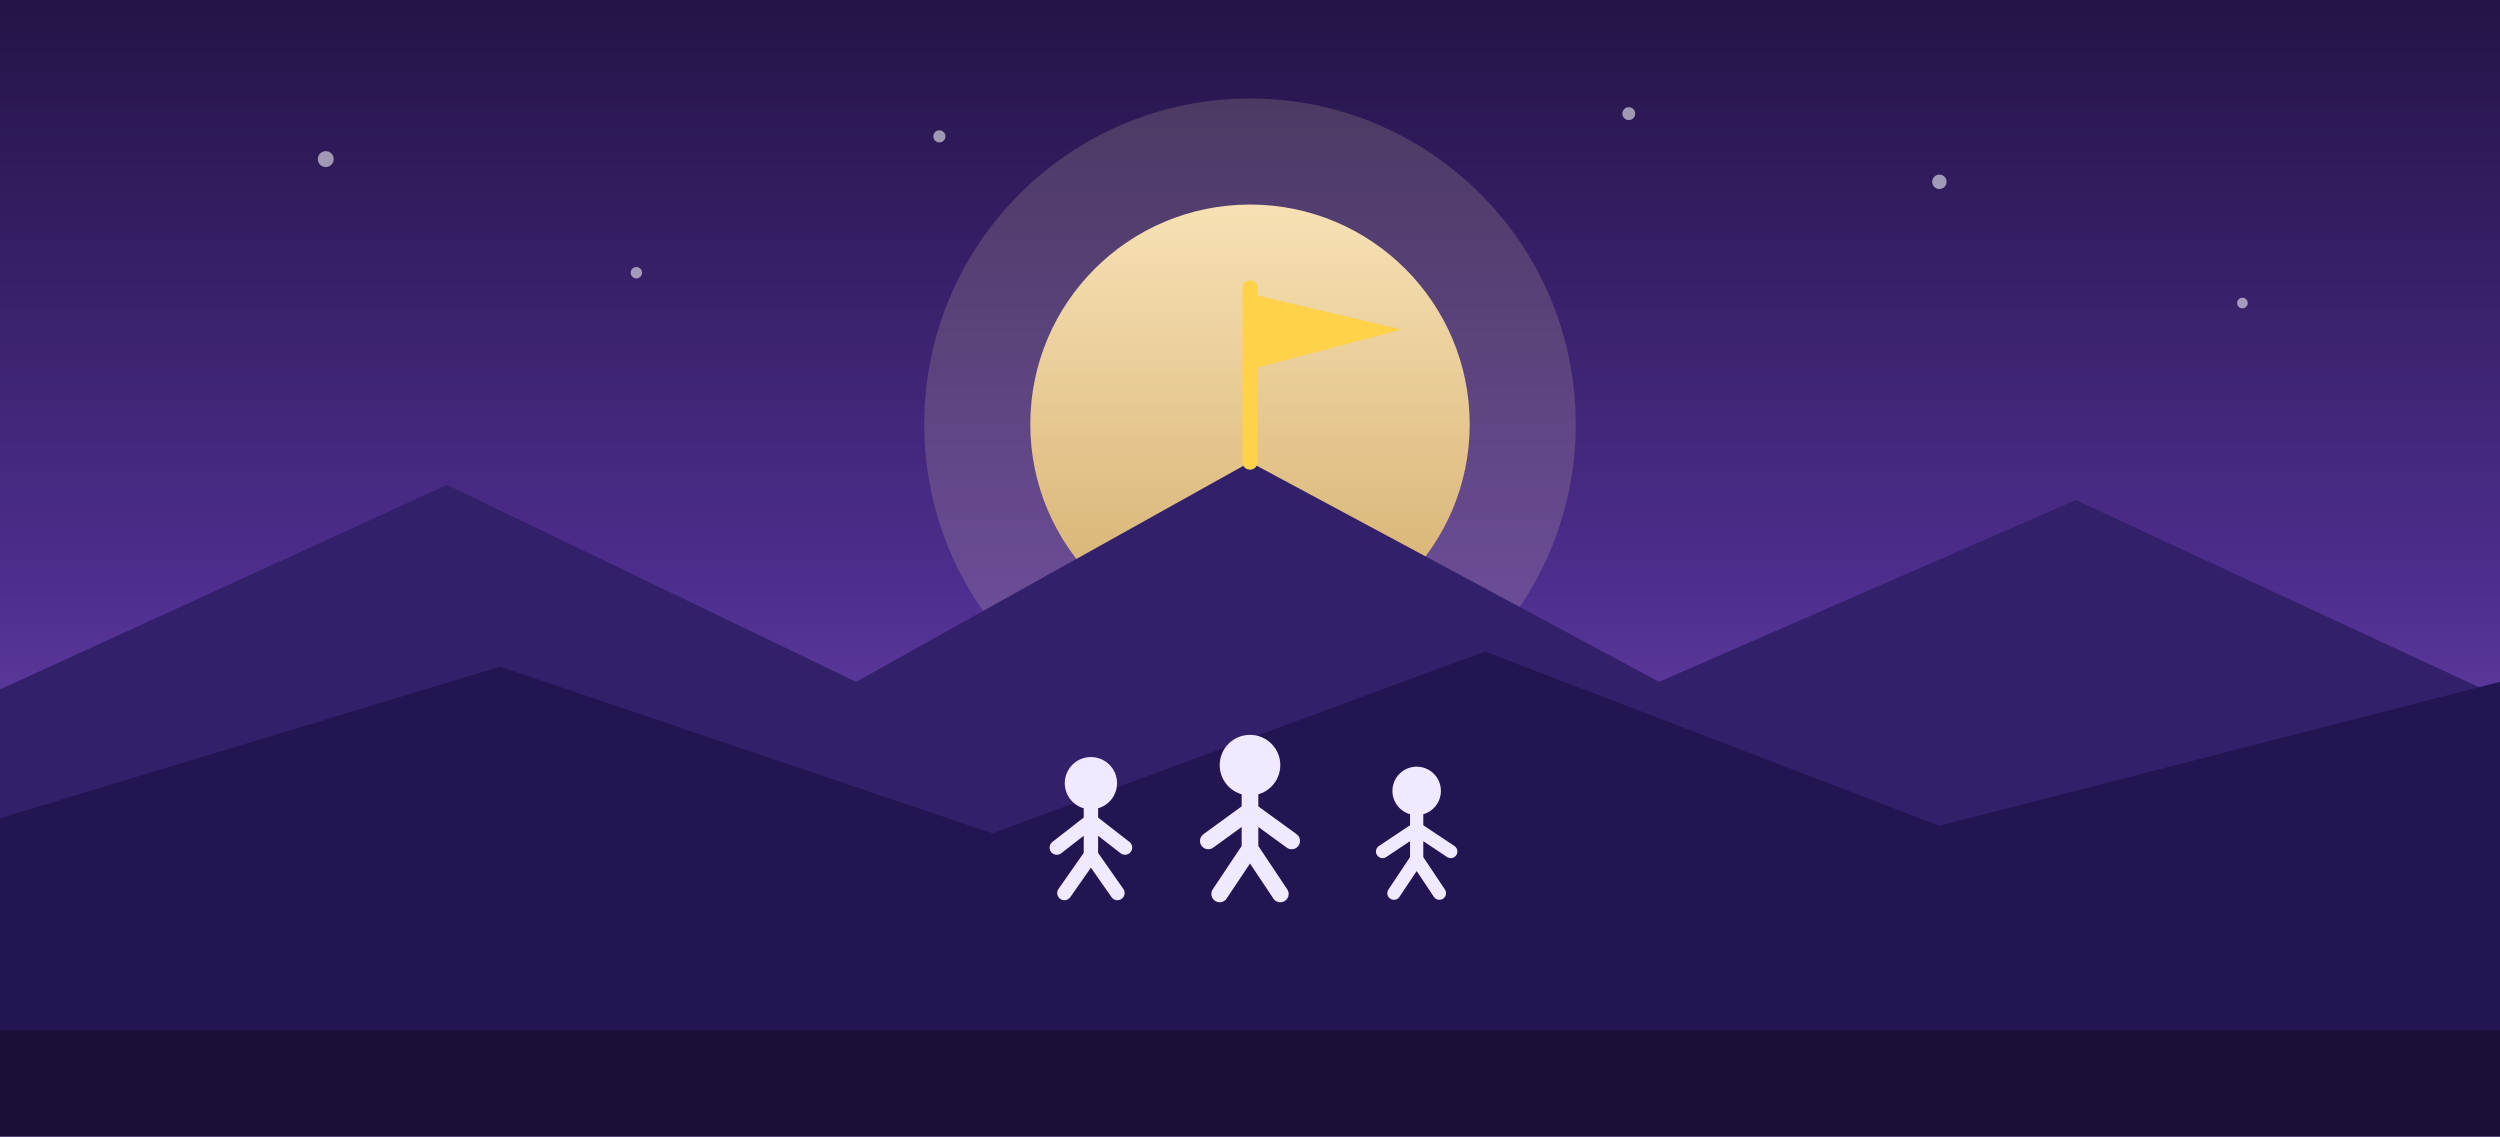
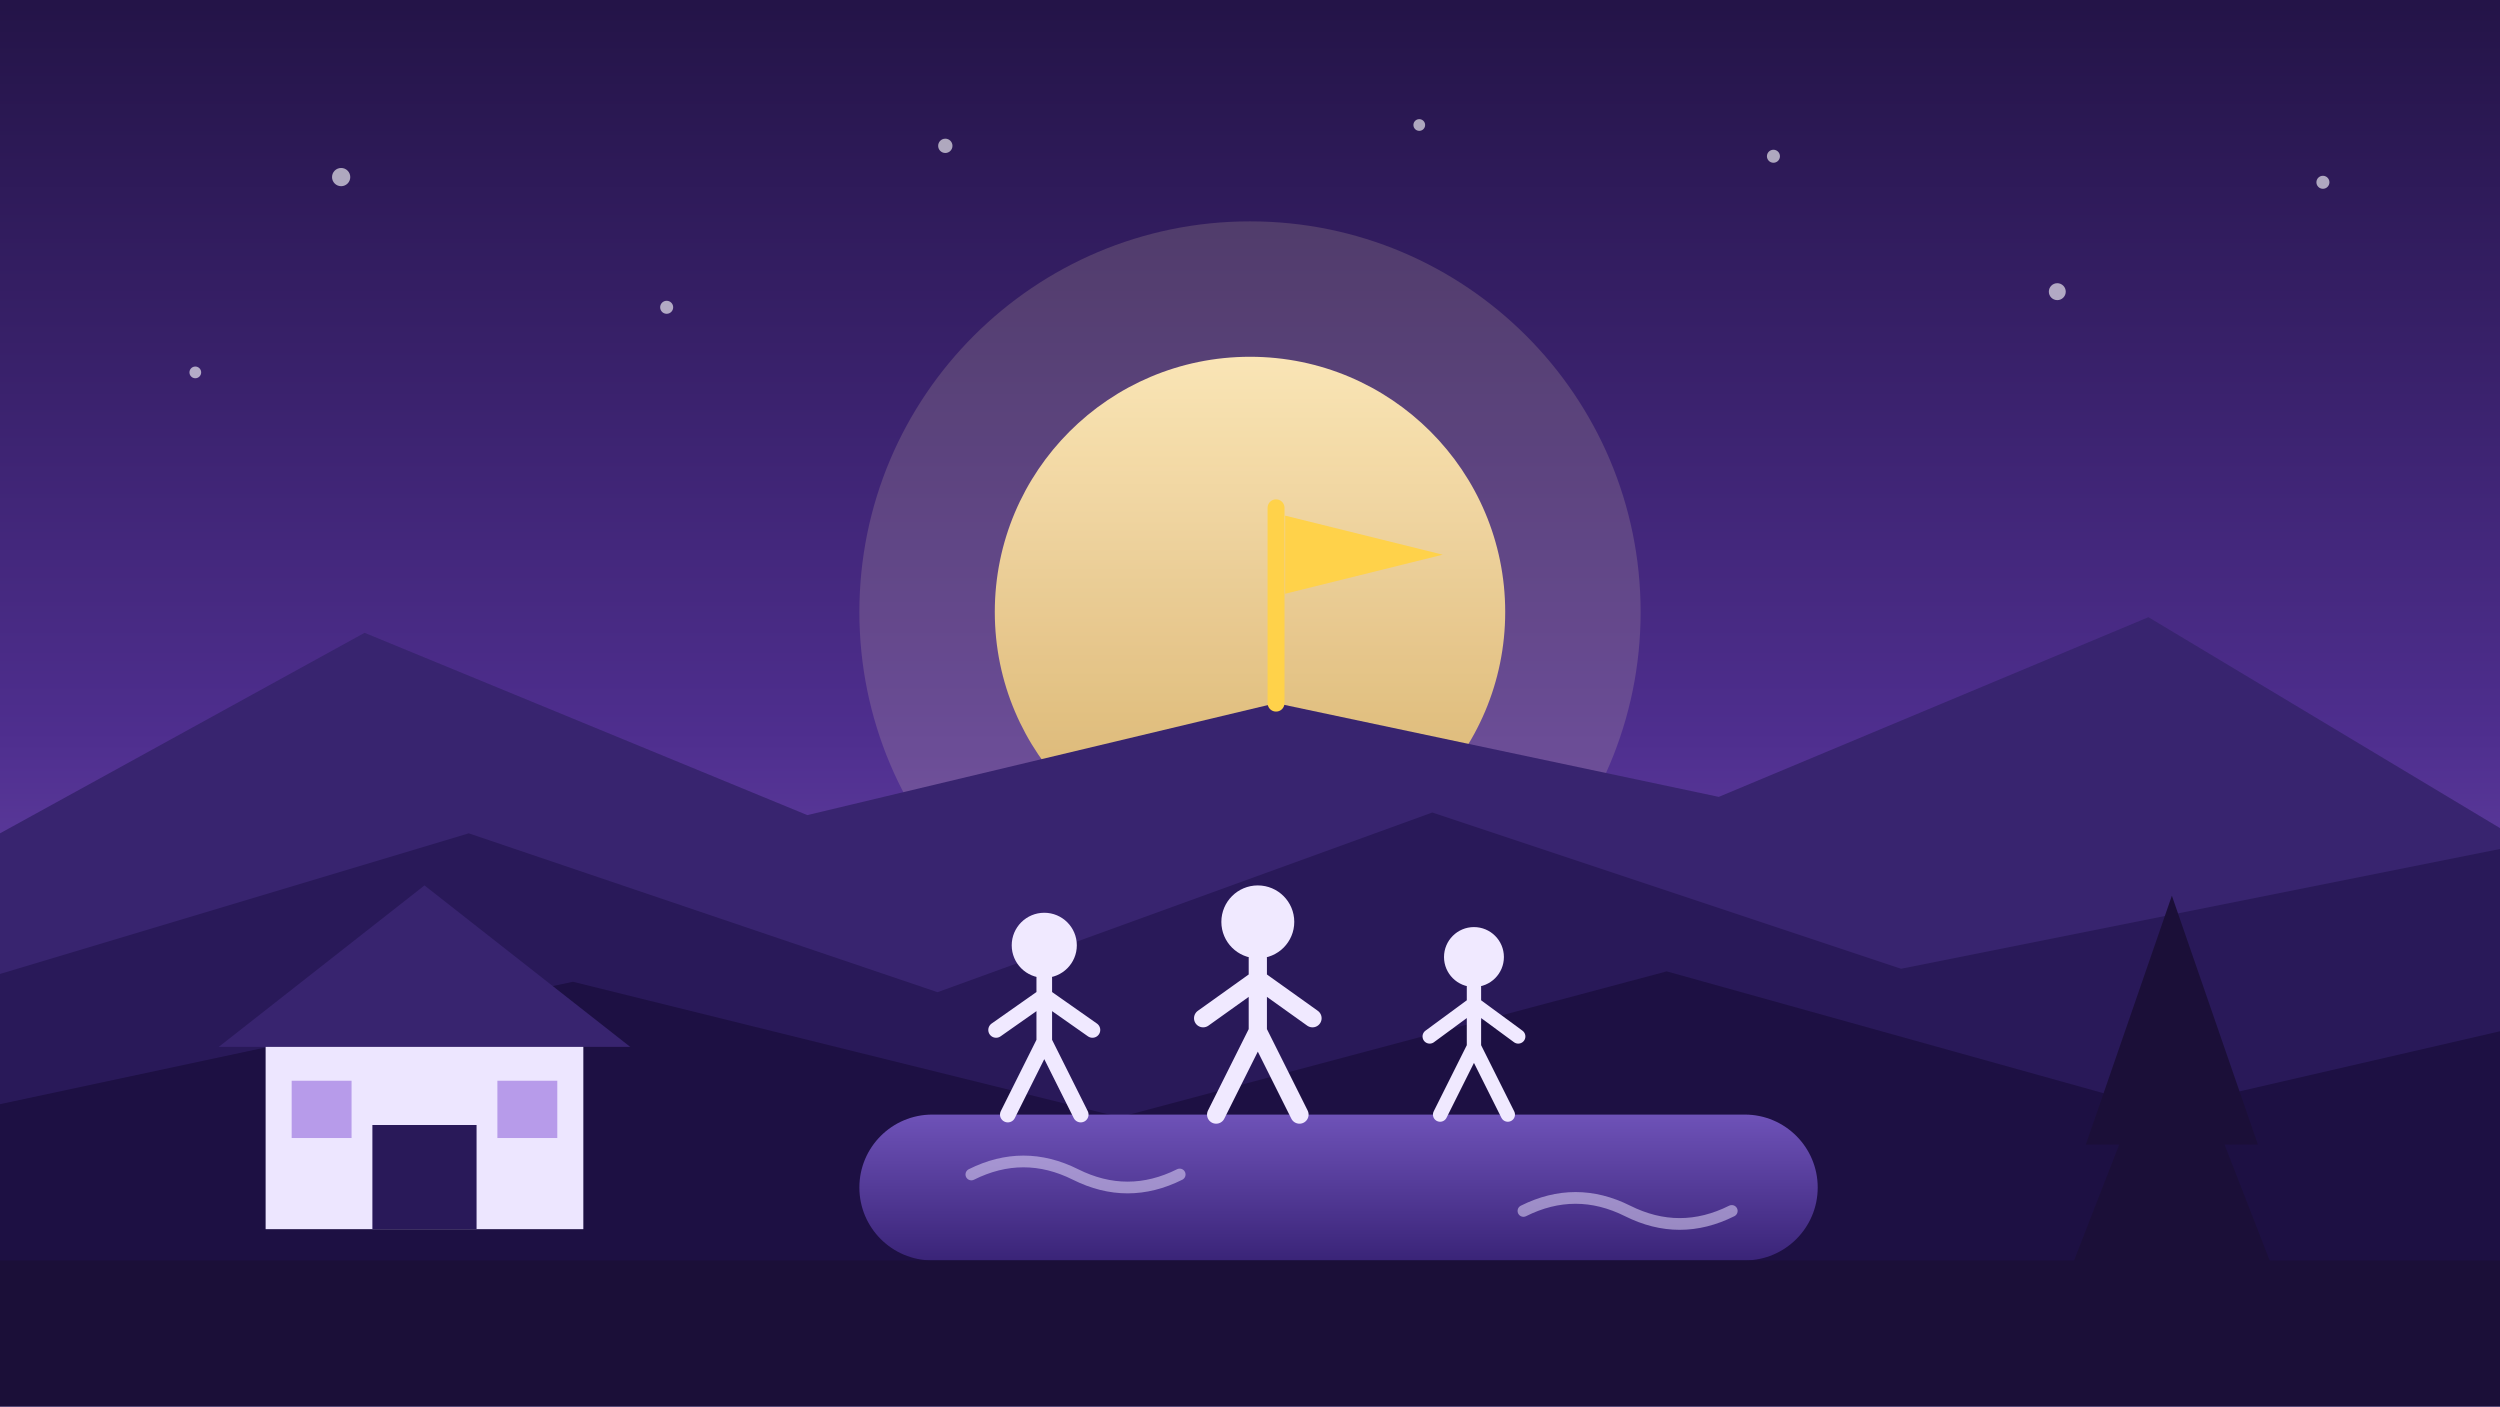
- <svg xmlns="http://www.w3.org/2000/svg" viewBox="0 0 660 300" width="660" height="300" role="img" aria-label="School Leadership Week poster">
+ <svg xmlns="http://www.w3.org/2000/svg" viewBox="0 0 1920 1080" width="1920" height="1080" preserveAspectRatio="xMidYMid slice" role="img" aria-label="School Leadership Week poster">
  <defs>
    <linearGradient id="skys" x1="0" y1="0" x2="0" y2="1">
      <stop offset="0%" stop-color="#241448" />
      <stop offset="52%" stop-color="#4E2E8E" />
-       <stop offset="100%" stop-color="#8A62C8" />
+       <stop offset="100%" stop-color="#8E68CC" />
    </linearGradient>
    <linearGradient id="suns" x1="0" y1="0" x2="0" y2="1">
      <stop offset="0%" stop-color="#FFE9B8" />
      <stop offset="100%" stop-color="#D9B36A" />
    </linearGradient>
-     <clipPath id="clips">
-       <rect width="660" height="300" rx="0" />
-     </clipPath>
+     <linearGradient id="wats" x1="0" y1="0" x2="0" y2="1">
+       <stop offset="0%" stop-color="#6E52B8" />
+       <stop offset="100%" stop-color="#3A2478" />
+     </linearGradient>
  </defs>
-   <g clip-path="url(#clips)">
-     <rect width="660" height="300" fill="url(#skys)" />
-     <circle cx="330" cy="112" r="86" fill="#FFE9B8" opacity=".16" />
-     <circle cx="330" cy="112" r="58" fill="url(#suns)" opacity=".95" />
-     <g fill="#FFFFFF" opacity=".55">
-       <circle cx="86" cy="42" r="2.1" />
-       <circle cx="168" cy="72" r="1.5" />
-       <circle cx="512" cy="48" r="1.9" />
-       <circle cx="592" cy="80" r="1.4" />
-       <circle cx="248" cy="36" r="1.6" />
-       <circle cx="430" cy="30" r="1.7" />
-     </g>
-     <path d="M0 182 L118 128 L226 180 L330 122 L438 180 L548 132 L660 184 L660 300 L0 300 Z" fill="#33206B" />
-     <path d="M0 216 L132 176 L262 220 L392 172 L512 218 L660 180 L660 300 L0 300 Z" fill="#231452" />
-     <g transform="translate(288,206.76)">
-       <circle cx="0" cy="0" r="6.9" fill="#F0E9FF" />
-       <path d="M0 6.9 L0 19 M0 10 L-9 17 M0 10 L9 17 M0 19 L-7 29 M0 19 L7 29" stroke="#F0E9FF" stroke-width="3.8" stroke-linecap="round" fill="none" />
-     </g>
-     <g transform="translate(330,202.0)">
-       <circle cx="0" cy="0" r="8.0" fill="#F0E9FF" />
-       <path d="M0 8.0 L0 22 M0 12 L-11 20 M0 12 L11 20 M0 22 L-8 34 M0 22 L8 34" stroke="#F0E9FF" stroke-width="4.4" stroke-linecap="round" fill="none" />
-     </g>
-     <g transform="translate(374,208.8)">
-       <circle cx="0" cy="0" r="6.4" fill="#F0E9FF" />
-       <path d="M0 6.4 L0 18 M0 10 L-9 16 M0 10 L9 16 M0 18 L-6 27 M0 18 L6 27" stroke="#F0E9FF" stroke-width="3.5" stroke-linecap="round" fill="none" />
-     </g>
-     <g transform="translate(330,122)">
-       <path d="M0 0 L0 -46" stroke="#FFD24A" stroke-width="4" stroke-linecap="round" />
-       <path d="M2 -44 L40 -35 L2 -25 Z" fill="#FFD24A" />
-     </g>
-     <rect y="272" width="660" height="28" fill="#1B0F38" />
+   <rect width="1920" height="1080" fill="url(#skys)" />
+   <g fill="#FFFFFF" opacity=".62">
+     <circle cx="262" cy="136" r="7" />
+     <circle cx="512" cy="236" r="5" />
+     <circle cx="726" cy="112" r="5.5" />
+     <circle cx="1362" cy="120" r="5" />
+     <circle cx="1580" cy="224" r="6.5" />
+     <circle cx="1784" cy="140" r="5" />
+     <circle cx="150" cy="286" r="4.5" />
+     <circle cx="1090" cy="96" r="4.5" />
  </g>
+   <circle cx="960" cy="470" r="300" fill="#FFE9B8" opacity=".16" />
+   <circle cx="960" cy="470" r="196" fill="url(#suns)" opacity=".97" />
+   <path d="M0 640 L280 486 L620 626 L980 540 L1320 612 L1650 474 L1920 636 L1920 1080 L0 1080 Z" fill="#38246F" />
+   <path d="M0 748 L360 640 L720 762 L1100 624 L1460 744 L1920 652 L1920 1080 L0 1080 Z" fill="#291959" />
+   <path d="M0 848 L440 754 L860 858 L1280 746 L1660 852 L1920 792 L1920 1080 L0 1080 Z" fill="#1D1043" />
+   <g transform="translate(326,726)">
+     <path d="M-158 78 L0 -46 L158 78 Z" fill="#38246F" />
+     <rect x="-122" y="78" width="244" height="140" fill="#EDE6FF" />
+     <rect x="-40" y="138" width="80" height="80" fill="#291959" />
+     <rect x="-102" y="104" width="46" height="44" fill="#B79BEA" />
+     <rect x="56" y="104" width="46" height="44" fill="#B79BEA" />
+   </g>
+   <g transform="translate(1668,846) scale(1.18)">
+     <path d="M-74 130 L0 -60 L74 130 Z" fill="#1B0F38" />
+     <path d="M-56 28 L0 -134 L56 28 Z" fill="#1B0F38" />
+     <rect x="-14" y="102" width="28" height="42" fill="#1B0F38" />
+   </g>
+   <rect x="660" y="856" width="736" height="112" rx="56" fill="url(#wats)" />
+   <g stroke="#EDE6FF" stroke-width="9" opacity=".5" fill="none" stroke-linecap="round">
+     <path d="M746 902 q40 -20 80 0 t80 0" />
+     <path d="M1170 930 q40 -20 80 0 t80 0" />
+   </g>
+   <g transform="translate(802,726)">
+     <circle cx="0" cy="0" r="25" fill="#F0E9FF" />
+     <path d="M0 25 L0 74 M0 39 L-37 65 M0 39 L37 65 M0 74 L-28 130 M0 74 L28 130" stroke="#F0E9FF" stroke-width="12" stroke-linecap="round" fill="none" />
+   </g>
+   <g transform="translate(966,708)">
+     <circle cx="0" cy="0" r="28" fill="#F0E9FF" />
+     <path d="M0 28 L0 84 M0 44 L-42 74 M0 44 L42 74 M0 84 L-32 148 M0 84 L32 148" stroke="#F0E9FF" stroke-width="14" stroke-linecap="round" fill="none" />
+   </g>
+   <g transform="translate(1132,735)">
+     <circle cx="0" cy="0" r="23" fill="#F0E9FF" />
+     <path d="M0 23 L0 69 M0 36 L-34 61 M0 36 L34 61 M0 69 L-26 121 M0 69 L26 121" stroke="#F0E9FF" stroke-width="11" stroke-linecap="round" fill="none" />
+   </g>
+   <g transform="translate(980,540)">
+     <path d="M0 0 L0 -150" stroke="#FFD24A" stroke-width="13" stroke-linecap="round" />
+     <path d="M7 -144 L128 -114 L7 -84 Z" fill="#FFD24A" />
+   </g>
+   <rect y="968" width="1920" height="112" fill="#1B0F38" />
</svg>
